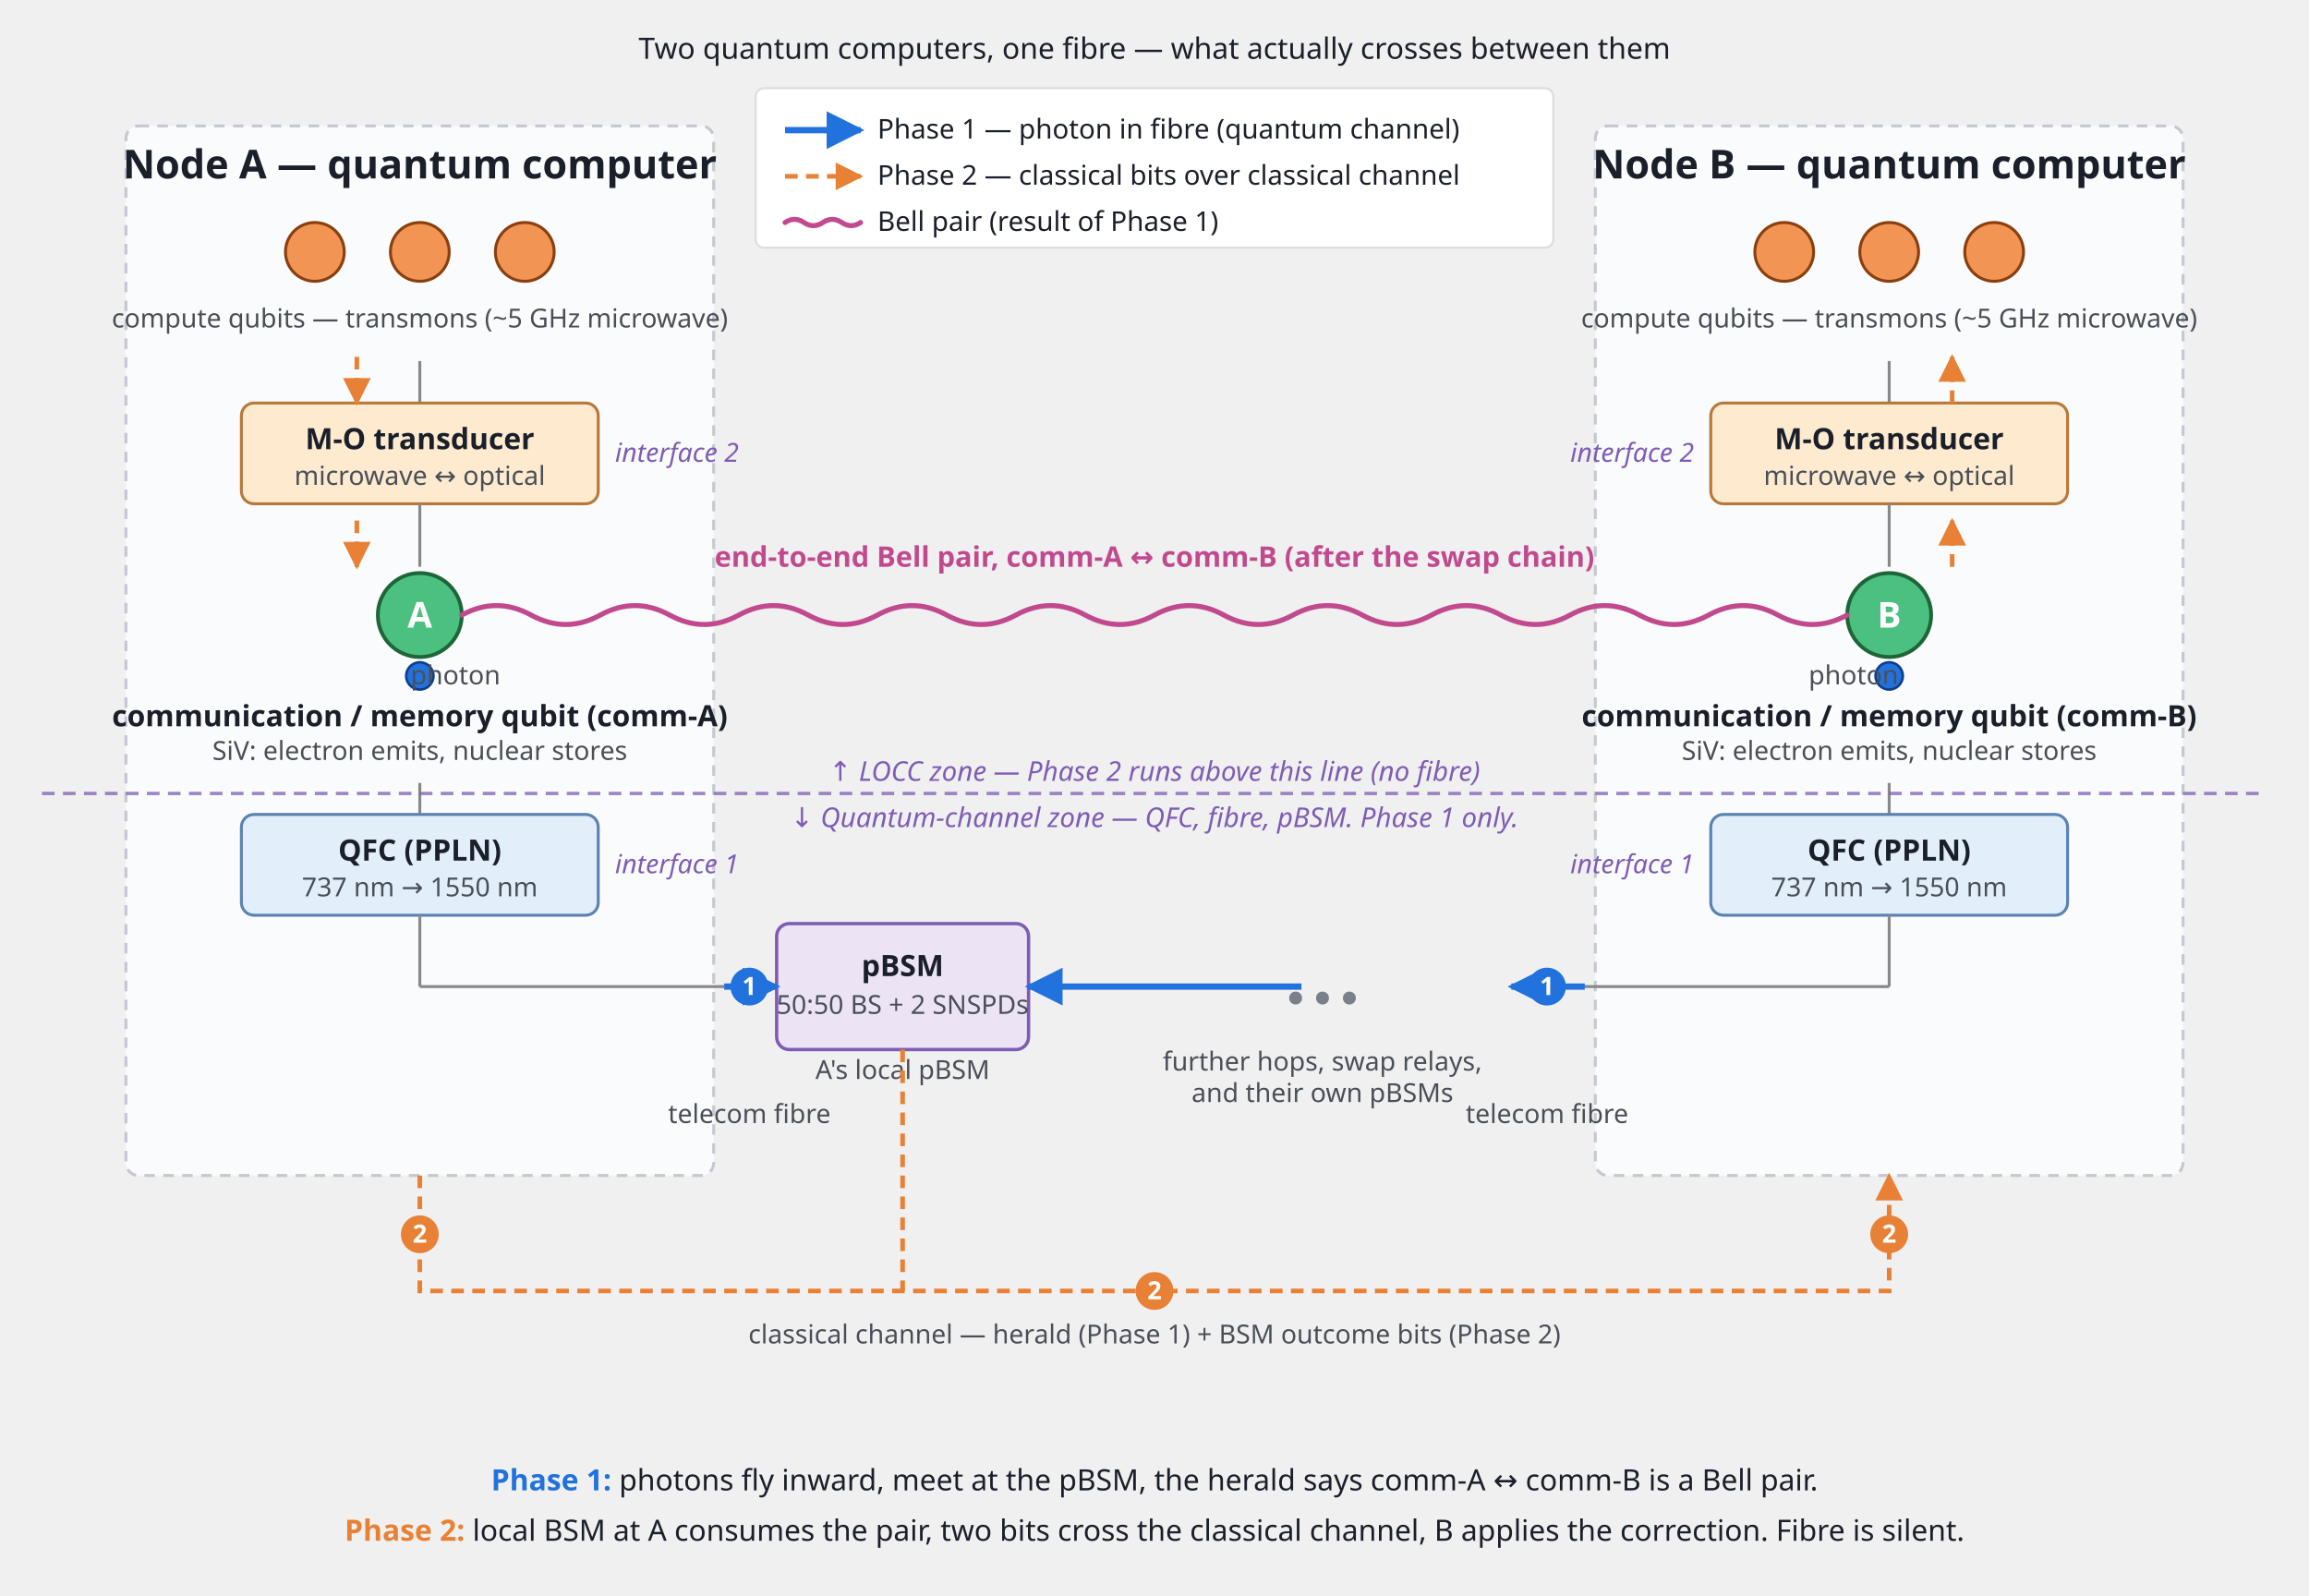
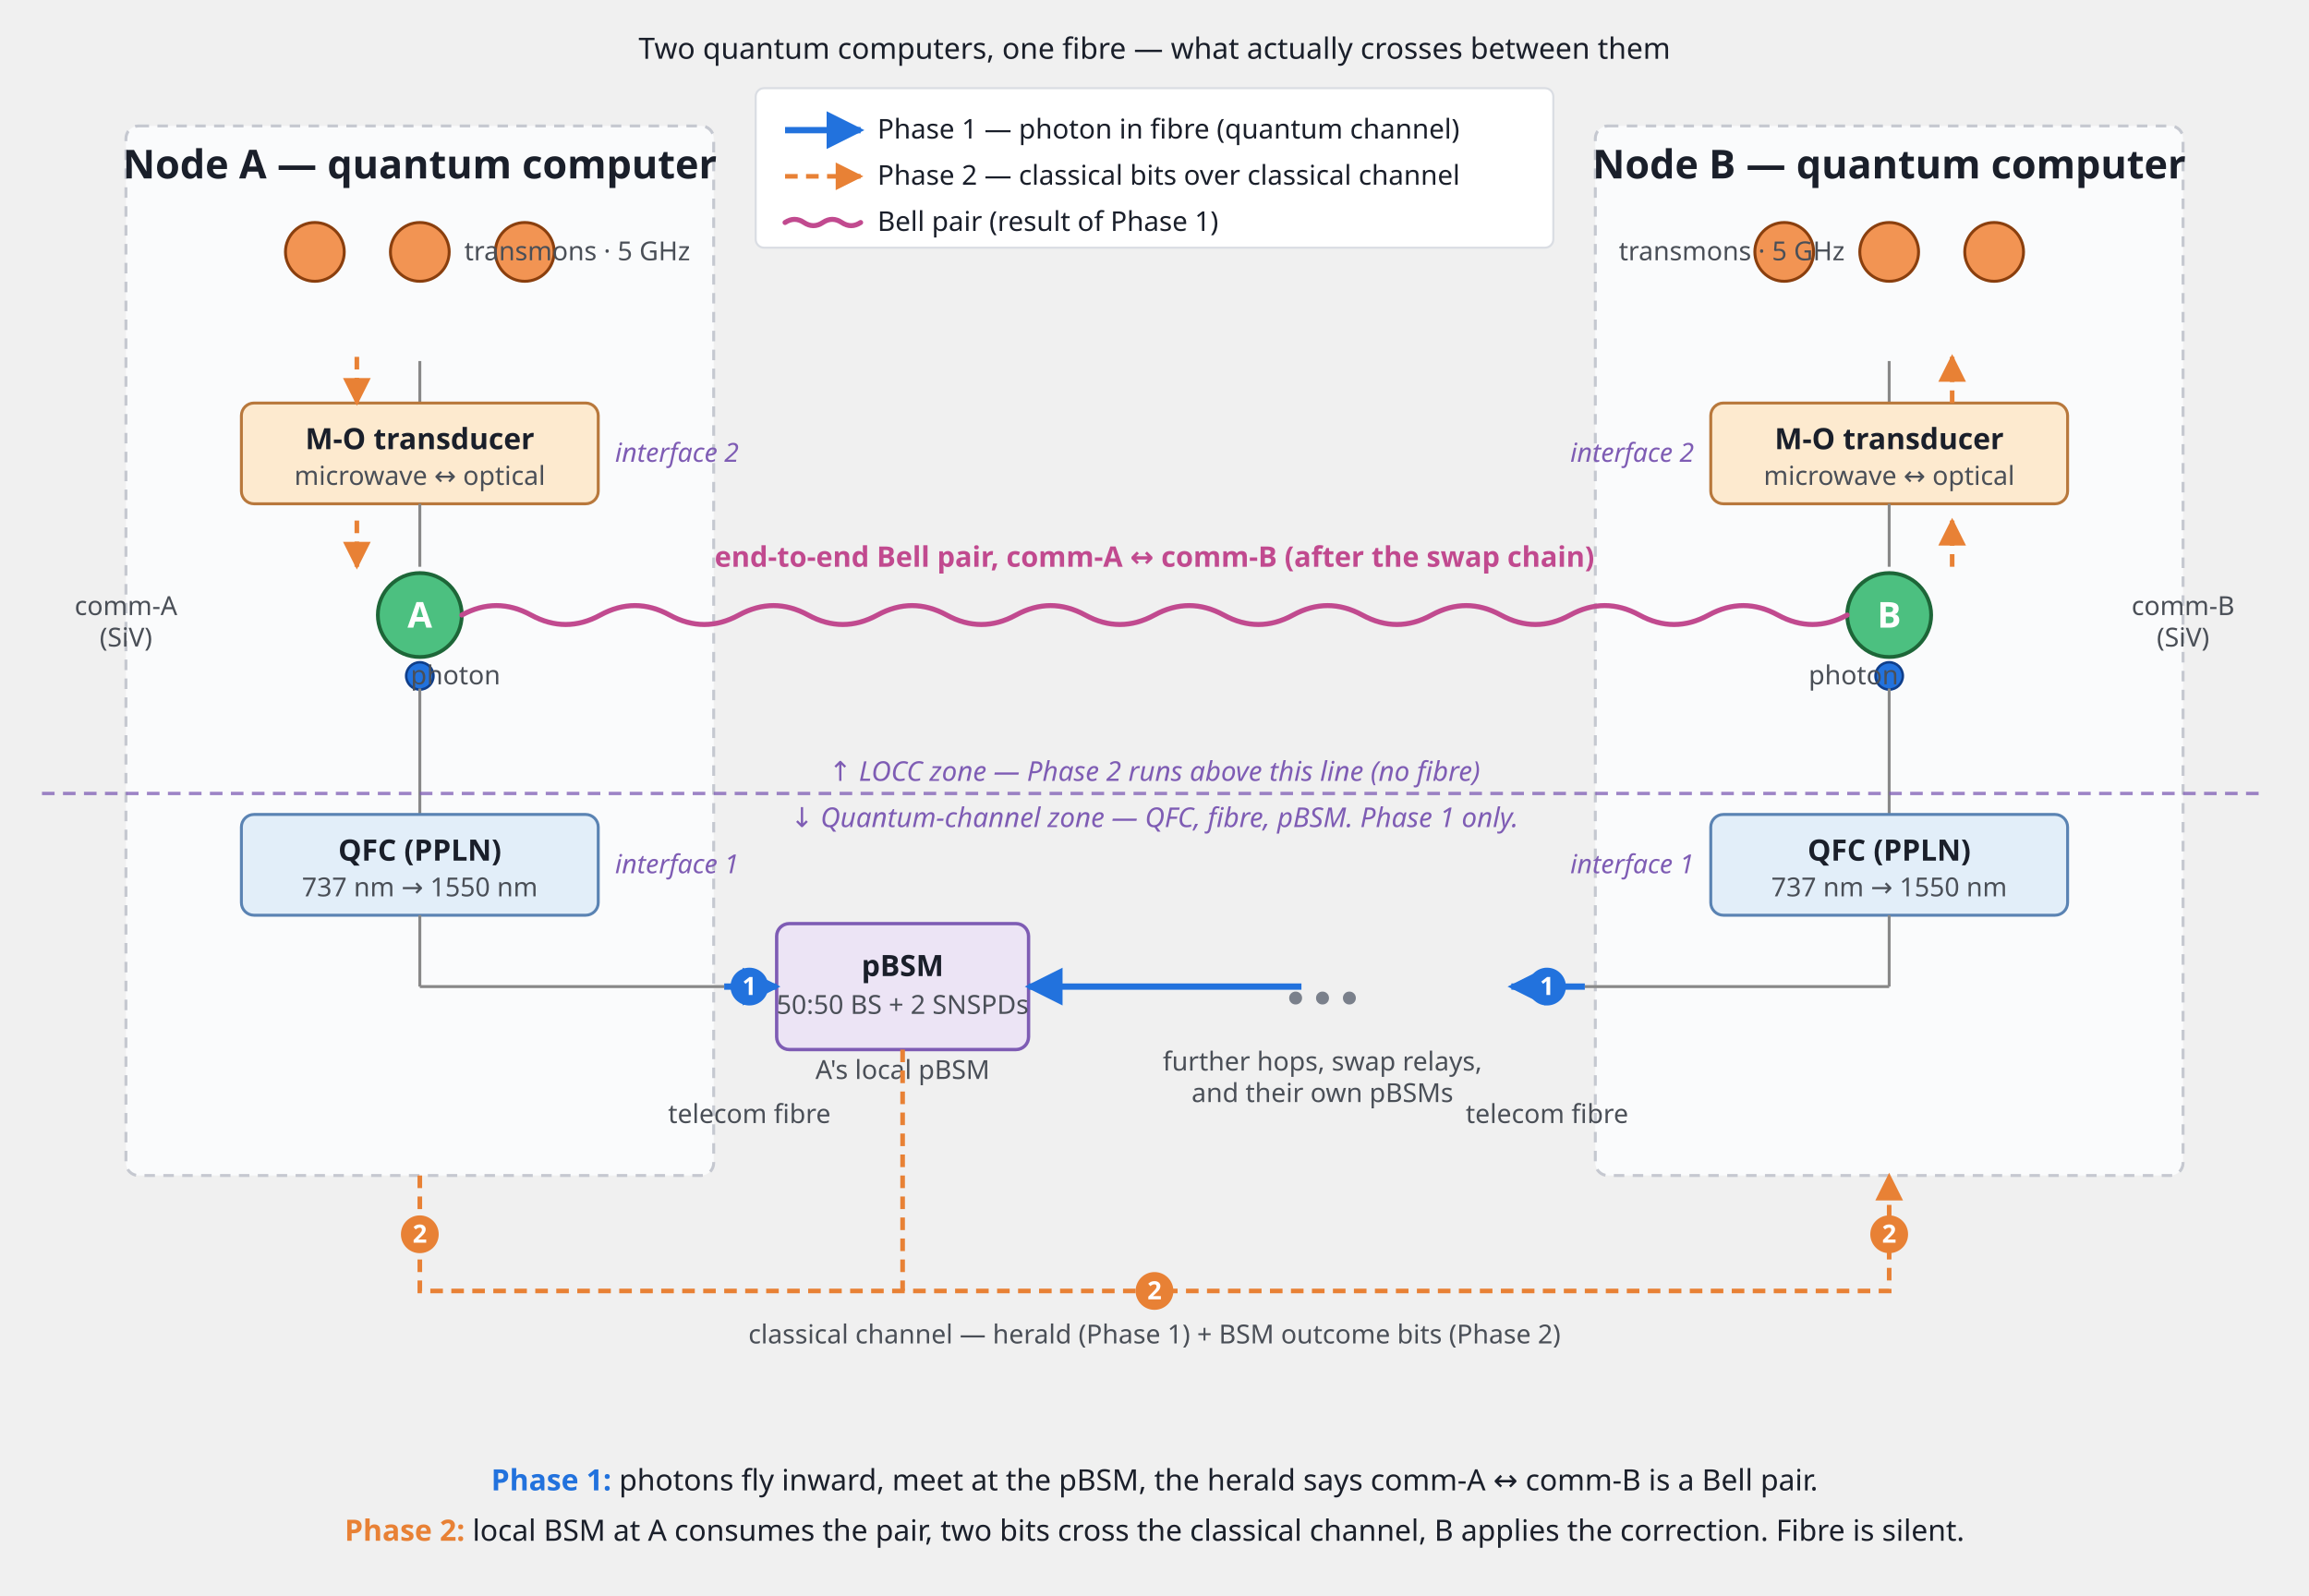
<svg xmlns="http://www.w3.org/2000/svg" viewBox="0 0 1100 760" role="img" aria-labelledby="td-title td-desc">
  <defs>
    <style>
      .frame      { fill: #fafbfc; stroke: #c5c8d0; stroke-width: 1.4; stroke-dasharray: 5,4; }
      .node-lbl   { font: 600 19px sans-serif; fill: #1a1f2a; text-anchor: middle; }
      .lbl        { font: 14px sans-serif; fill: #1a1f2a; text-anchor: middle; }
      .sub        { font: 12.5px sans-serif; fill: #4a4f57; text-anchor: middle; }
      .iface      { font: italic 12.5px sans-serif; fill: #7e5cb4; }
      .blk-lbl    { font: 600 14px sans-serif; fill: #1a1f2a; text-anchor: middle; }
      .blk-sub    { font: 12.5px sans-serif; fill: #4a4f57; text-anchor: middle; }
      .leg        { font: 13px sans-serif; fill: #1a1f2a; }
      .leg-h      { font: 600 13.5px sans-serif; fill: #1a1f2a; }
      .zone-lbl   { font: italic 13px sans-serif; fill: #7e5cb4; text-anchor: middle; }
      .transmon   { fill: #f29453; stroke: #8a3f0e; stroke-width: 1.4; }
      .comm       { fill: #4cc080; stroke: #1d6638; stroke-width: 1.8; }
      .photon     { fill: #2272dd; stroke: #0f3e8a; stroke-width: 1.2; }
      .mo-blk     { fill: #fdeacf; stroke: #b8783c; stroke-width: 1.4; }
      .qfc-blk    { fill: #e2eef9; stroke: #5a83b3; stroke-width: 1.4; }
      .bsm-blk    { fill: #ece4f5; stroke: #7e5cb4; stroke-width: 1.6; }
      .conn       { stroke: #888; stroke-width: 1.4; fill: none; }
      .q-arrow    { stroke: #2272dd; stroke-width: 3; fill: none; }
      .c-arrow    { stroke: #e88135; stroke-width: 2.2; stroke-dasharray: 6,4; fill: none; }
      .bell       { stroke: #c14a8f; stroke-width: 2.4; fill: none; stroke-linecap: round; }
      .bell-lbl   { font: 600 13.5px sans-serif; fill: #c14a8f; text-anchor: middle; }
      .phase-tag  { font: 700 12px sans-serif; fill: #ffffff; text-anchor: middle; }
      .zone-div   { stroke: #7e5cb4; stroke-width: 1.6; stroke-dasharray: 6,4; opacity: 0.75; }
    </style>
    <marker id="qhead" viewBox="0 0 10 10" refX="9" refY="5" markerWidth="6" markerHeight="6" orient="auto">
      <path d="M0 0 L10 5 L0 10 Z" fill="#2272dd" />
    </marker>
    <marker id="chead" viewBox="0 0 10 10" refX="9" refY="5" markerWidth="6" markerHeight="6" orient="auto">
      <path d="M0 0 L10 5 L0 10 Z" fill="#e88135" />
    </marker>
  </defs>
  <text x="550" y="28" class="lbl" font-size="17" font-weight="600">Two quantum computers, one fibre — what actually crosses between them</text>
  <g transform="translate(360,42)">
    <rect x="0" y="0" width="380" height="76" rx="4" fill="#ffffff" stroke="#dadde3" stroke-width="1" />
    <line x1="14" y1="20" x2="50" y2="20" class="q-arrow" marker-end="url(#qhead)" />
    <text x="58" y="24" class="leg">Phase 1 — photon in fibre (quantum channel)</text>
    <line x1="14" y1="42" x2="50" y2="42" class="c-arrow" marker-end="url(#chead)" />
    <text x="58" y="46" class="leg">Phase 2 — classical bits over classical channel</text>
    <path class="bell" d="M 14,64 q 4.5,-3 9,0 t 9,0 t 9,0 t 9,0" />
    <text x="58" y="68" class="leg">Bell pair (result of Phase 1)</text>
  </g>
  <rect class="frame" x="60" y="60" width="280" height="500" rx="6" />
  <text class="node-lbl" x="200" y="85">Node A — quantum computer</text>
  <circle class="transmon" cx="150" cy="120" r="14" />
  <circle class="transmon" cx="200" cy="120" r="14" />
  <circle class="transmon" cx="250" cy="120" r="14" />
-   <text class="sub" x="200" y="156">compute qubits — transmons (~5 GHz microwave)</text>
+   <text class="sub" x="275" y="124" text-anchor="start">transmons · 5 GHz</text>
  <line class="conn" x1="200" y1="172" x2="200" y2="192" />
  <rect class="mo-blk" x="115" y="192" width="170" height="48" rx="6" />
  <text class="blk-lbl" x="200" y="214">M-O transducer</text>
  <text class="blk-sub" x="200" y="231">microwave ↔ optical</text>
  <text class="iface" x="293" y="220" text-anchor="start">interface 2</text>
  <line class="conn" x1="200" y1="240" x2="200" y2="270" />
  <circle class="comm" cx="200" cy="293" r="20" />
  <text x="200" y="299" text-anchor="middle" font-family="sans-serif" font-size="17" font-weight="700" fill="#ffffff">A</text>
  <circle class="photon" cx="200" cy="322" r="6.5" />
  <text class="blk-sub" x="217" y="326" text-anchor="start" font-style="italic">photon</text>
-   <text class="blk-lbl" x="200" y="346">communication / memory qubit (comm-A)</text>
-   <text class="blk-sub" x="200" y="362">SiV: electron emits, nuclear stores</text>
-   <line class="conn" x1="200" y1="373" x2="200" y2="388" />
+   <text class="blk-sub" x="60" y="293" text-anchor="start" font-style="italic">comm-A</text>
+   <text class="blk-sub" x="60" y="308" text-anchor="start" font-style="italic">(SiV)</text>
+   <line class="conn" x1="200" y1="328" x2="200" y2="388" />
  <rect class="qfc-blk" x="115" y="388" width="170" height="48" rx="6" />
  <text class="blk-lbl" x="200" y="410">QFC (PPLN)</text>
  <text class="blk-sub" x="200" y="427">737 nm → 1550 nm</text>
  <text class="iface" x="293" y="416" text-anchor="start">interface 1</text>
  <line class="conn" x1="200" y1="436" x2="200" y2="470" />
  <line class="conn" x1="200" y1="470" x2="345" y2="470" />
  <rect class="frame" x="760" y="60" width="280" height="500" rx="6" />
  <text class="node-lbl" x="900" y="85">Node B — quantum computer</text>
  <circle class="transmon" cx="850" cy="120" r="14" />
  <circle class="transmon" cx="900" cy="120" r="14" />
  <circle class="transmon" cx="950" cy="120" r="14" />
-   <text class="sub" x="900" y="156">compute qubits — transmons (~5 GHz microwave)</text>
+   <text class="sub" x="825" y="124" text-anchor="end">transmons · 5 GHz</text>
  <line class="conn" x1="900" y1="172" x2="900" y2="192" />
  <rect class="mo-blk" x="815" y="192" width="170" height="48" rx="6" />
  <text class="blk-lbl" x="900" y="214">M-O transducer</text>
  <text class="blk-sub" x="900" y="231">microwave ↔ optical</text>
  <text class="iface" x="807" y="220" text-anchor="end">interface 2</text>
  <line class="conn" x1="900" y1="240" x2="900" y2="270" />
  <circle class="comm" cx="900" cy="293" r="20" />
  <text x="900" y="299" text-anchor="middle" font-family="sans-serif" font-size="17" font-weight="700" fill="#ffffff">B</text>
  <circle class="photon" cx="900" cy="322" r="6.5" />
  <text class="blk-sub" x="883" y="326" text-anchor="end" font-style="italic">photon</text>
-   <text class="blk-lbl" x="900" y="346">communication / memory qubit (comm-B)</text>
-   <text class="blk-sub" x="900" y="362">SiV: electron emits, nuclear stores</text>
-   <line class="conn" x1="900" y1="373" x2="900" y2="388" />
+   <text class="blk-sub" x="1040" y="293" text-anchor="end" font-style="italic">comm-B</text>
+   <text class="blk-sub" x="1040" y="308" text-anchor="end" font-style="italic">(SiV)</text>
+   <line class="conn" x1="900" y1="328" x2="900" y2="388" />
  <rect class="qfc-blk" x="815" y="388" width="170" height="48" rx="6" />
  <text class="blk-lbl" x="900" y="410">QFC (PPLN)</text>
  <text class="blk-sub" x="900" y="427">737 nm → 1550 nm</text>
  <text class="iface" x="807" y="416" text-anchor="end">interface 1</text>
  <line class="conn" x1="900" y1="436" x2="900" y2="470" />
  <line class="conn" x1="900" y1="470" x2="755" y2="470" />
  <rect class="bsm-blk" x="370" y="440" width="120" height="60" rx="6" />
  <text class="blk-lbl" x="430" y="465">pBSM</text>
  <text class="blk-sub" x="430" y="483">50:50 BS + 2 SNSPDs</text>
  <text class="sub" x="430" y="514" font-style="italic">A's local pBSM</text>
  <line class="q-arrow" x1="345" y1="470" x2="370" y2="470" marker-end="url(#qhead)" />
  <line class="q-arrow" x1="620" y1="470" x2="490" y2="470" marker-end="url(#qhead)" />
  <line class="q-arrow" x1="755" y1="470" x2="720" y2="470" marker-end="url(#qhead)" />
  <text class="sub" x="357" y="535">telecom fibre</text>
  <text class="sub" x="737" y="535">telecom fibre</text>
  <text x="630" y="478" text-anchor="middle" font-size="38" font-weight="700" fill="#7a808b">…</text>
  <text class="sub" x="630" y="510" font-style="italic">further hops, swap relays,</text>
  <text class="sub" x="630" y="525" font-style="italic">and their own pBSMs</text>
  <g>
    <circle cx="357" cy="470" r="9" fill="#2272dd" />
    <text class="phase-tag" x="357" y="474">1</text>
  </g>
  <g>
    <circle cx="737" cy="470" r="9" fill="#2272dd" />
    <text class="phase-tag" x="737" y="474">1</text>
  </g>
  <path class="bell" d="M 220,293 q 16.5,-9 33,0 t 33,0 t 33,0 t 33,0 t 33,0 t 33,0 t 33,0 t 33,0 t 33,0 t 33,0 t 33,0 t 33,0 t 33,0 t 33,0 t 33,0 t 33,0 t 33,0 t 33,0 t 33,0 t 33,0" />
  <text class="bell-lbl" x="550" y="270">end-to-end Bell pair, comm-A ↔ comm-B (after the swap chain)</text>
  <path class="c-arrow" d="M 200 560 L 200 615 L 900 615 L 900 560" marker-end="url(#chead)" />
  <line class="c-arrow" x1="430" y1="500" x2="430" y2="615" />
  <text class="sub" x="550" y="640" font-weight="600">classical channel — herald (Phase 1) + BSM outcome bits (Phase 2)</text>
  <g>
    <circle cx="200" cy="588" r="9" fill="#e88135" />
    <text class="phase-tag" x="200" y="592">2</text>
  </g>
  <g>
    <circle cx="550" cy="615" r="9" fill="#e88135" />
    <text class="phase-tag" x="550" y="619">2</text>
  </g>
  <g>
    <circle cx="900" cy="588" r="9" fill="#e88135" />
    <text class="phase-tag" x="900" y="592">2</text>
  </g>
  <line class="c-arrow" x1="170" y1="170" x2="170" y2="192" marker-end="url(#chead)" />
  <line class="c-arrow" x1="170" y1="248" x2="170" y2="270" marker-end="url(#chead)" />
  <line class="c-arrow" x1="930" y1="270" x2="930" y2="248" marker-end="url(#chead)" />
  <line class="c-arrow" x1="930" y1="192" x2="930" y2="170" marker-end="url(#chead)" />
  <line class="zone-div" x1="20" y1="378" x2="1080" y2="378" />
  <text class="zone-lbl" x="550" y="372">↑ LOCC zone — Phase 2 runs above this line (no fibre)</text>
  <text class="zone-lbl" x="550" y="394">↓ Quantum-channel zone — QFC, fibre, pBSM. Phase 1 only.</text>
  <text class="lbl" x="550" y="710" font-size="13">
    <tspan font-weight="600" fill="#2272dd">Phase 1:</tspan> photons fly inward, meet at the pBSM, the herald says comm-A ↔ comm-B is a Bell pair.
  </text>
  <text class="lbl" x="550" y="734" font-size="13">
    <tspan font-weight="600" fill="#e88135">Phase 2:</tspan> local BSM at A consumes the pair, two bits cross the classical channel, B applies the correction. Fibre is silent.
  </text>
</svg>
